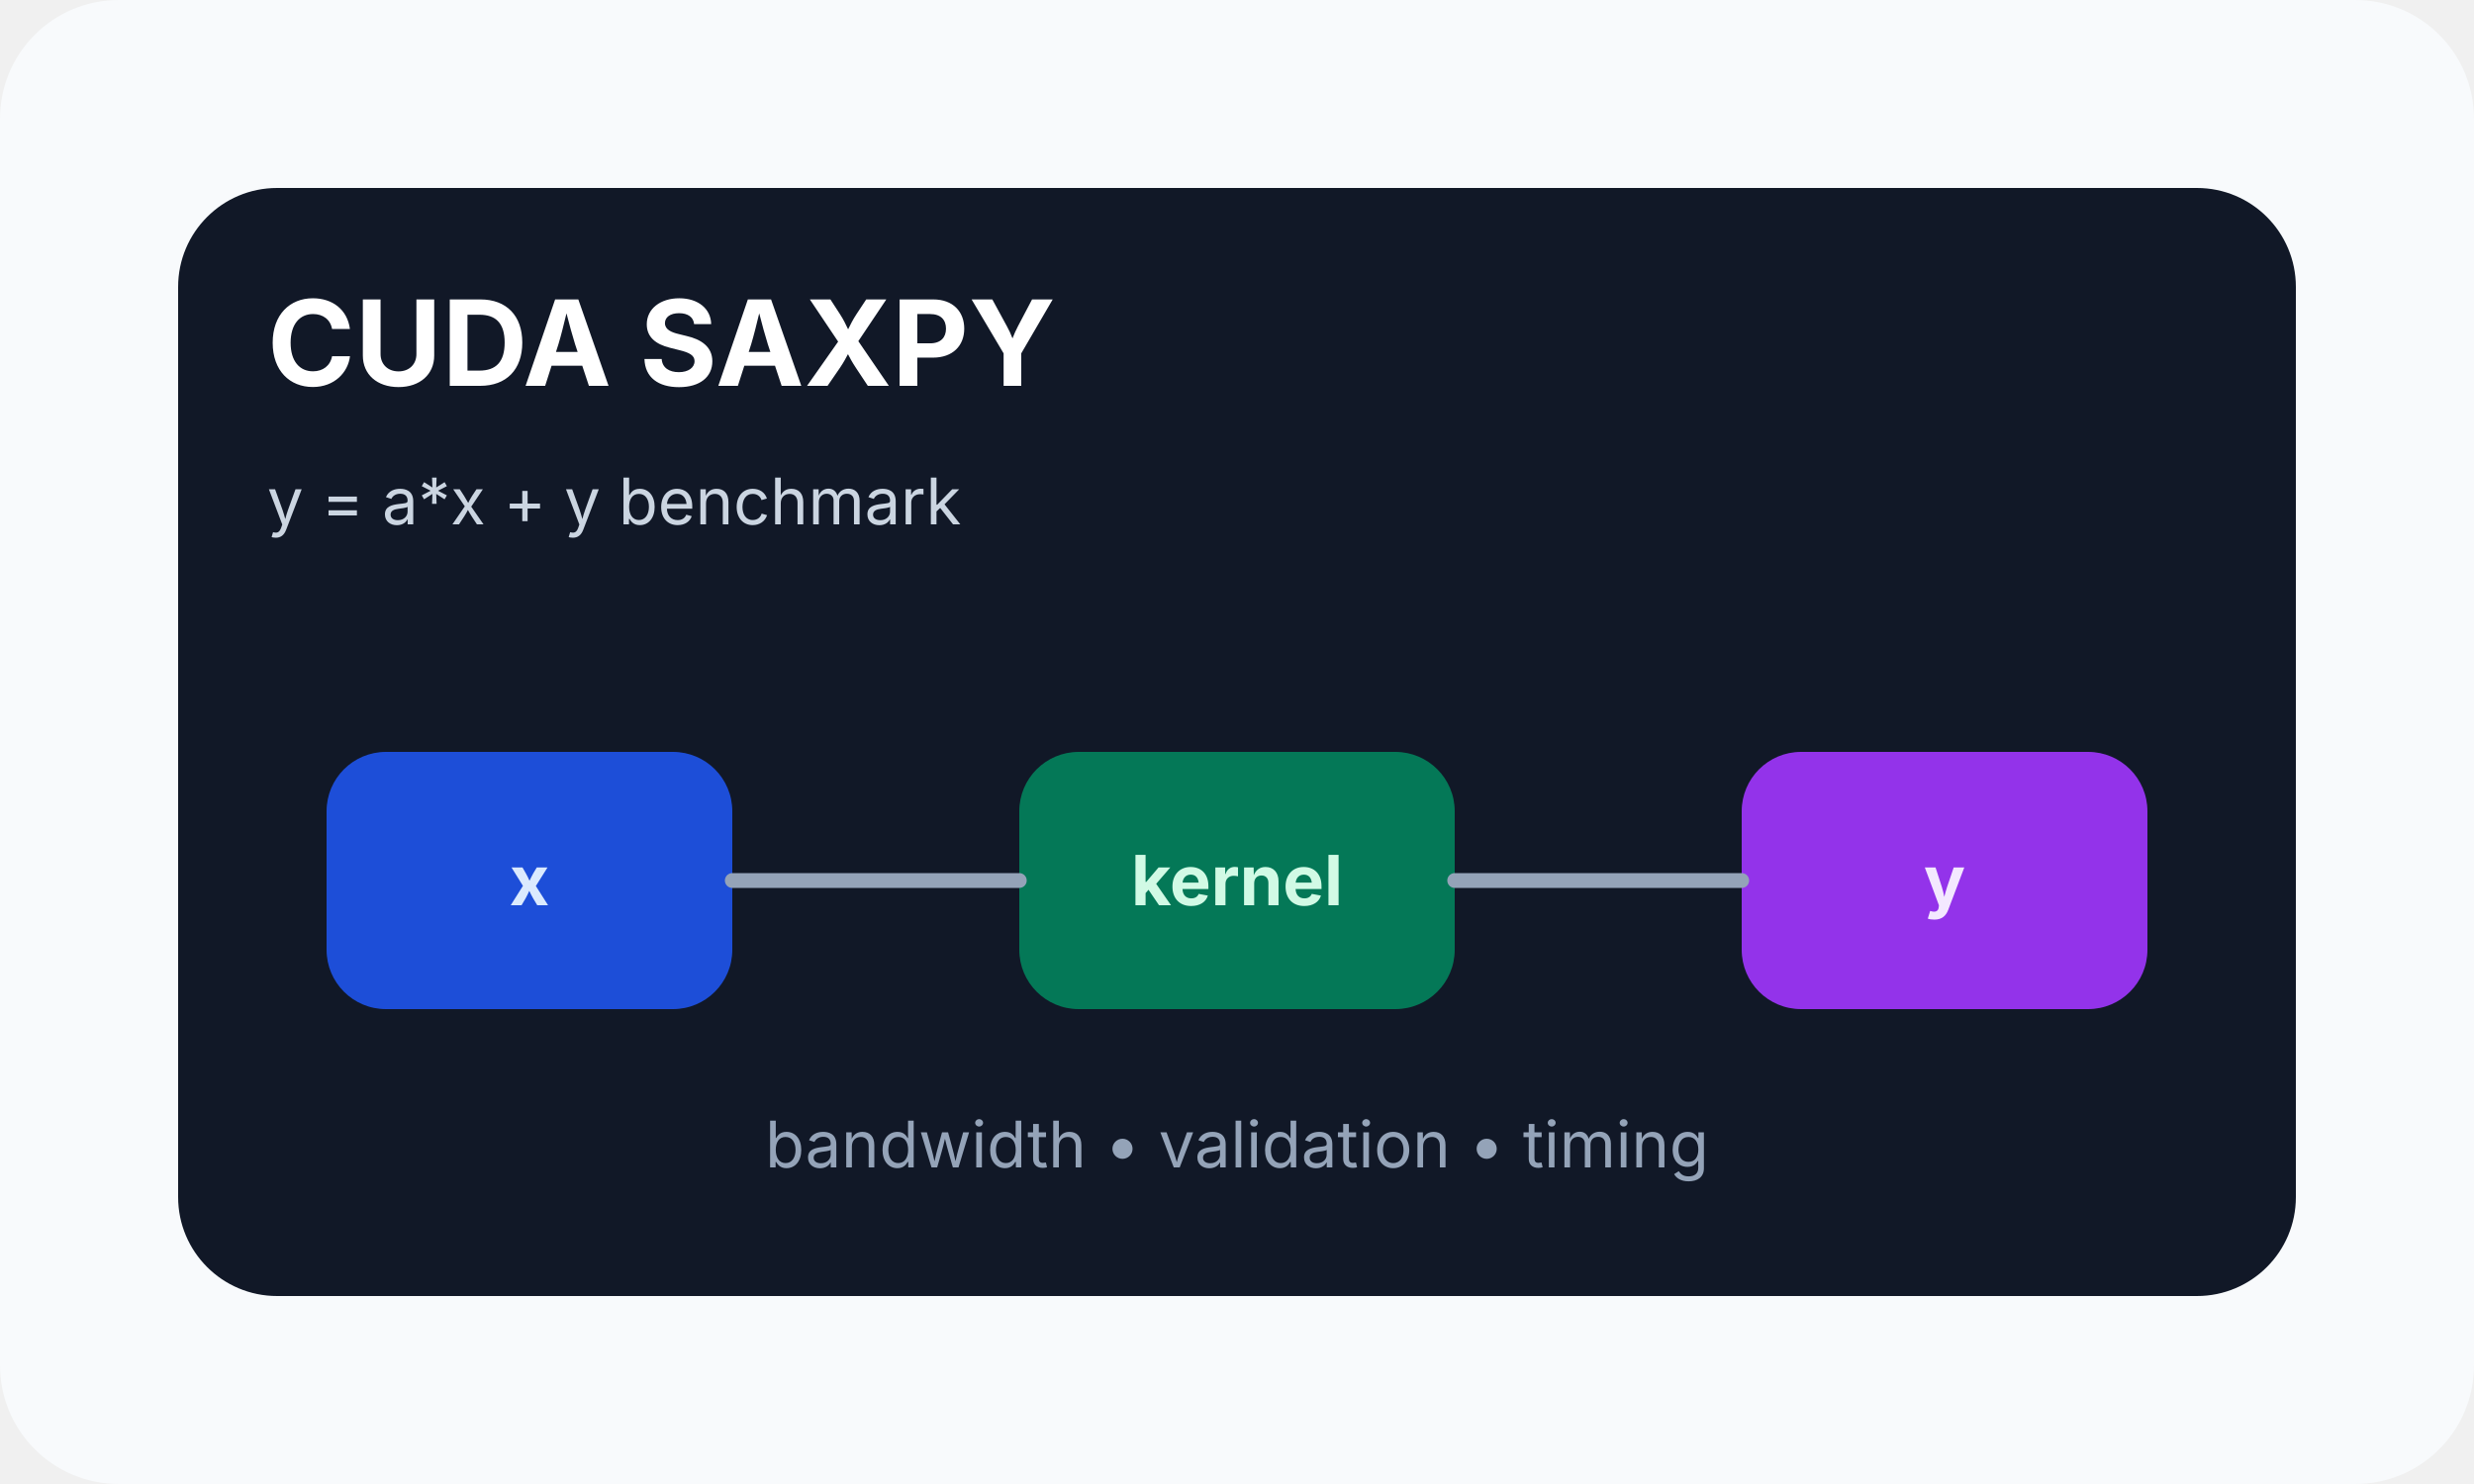
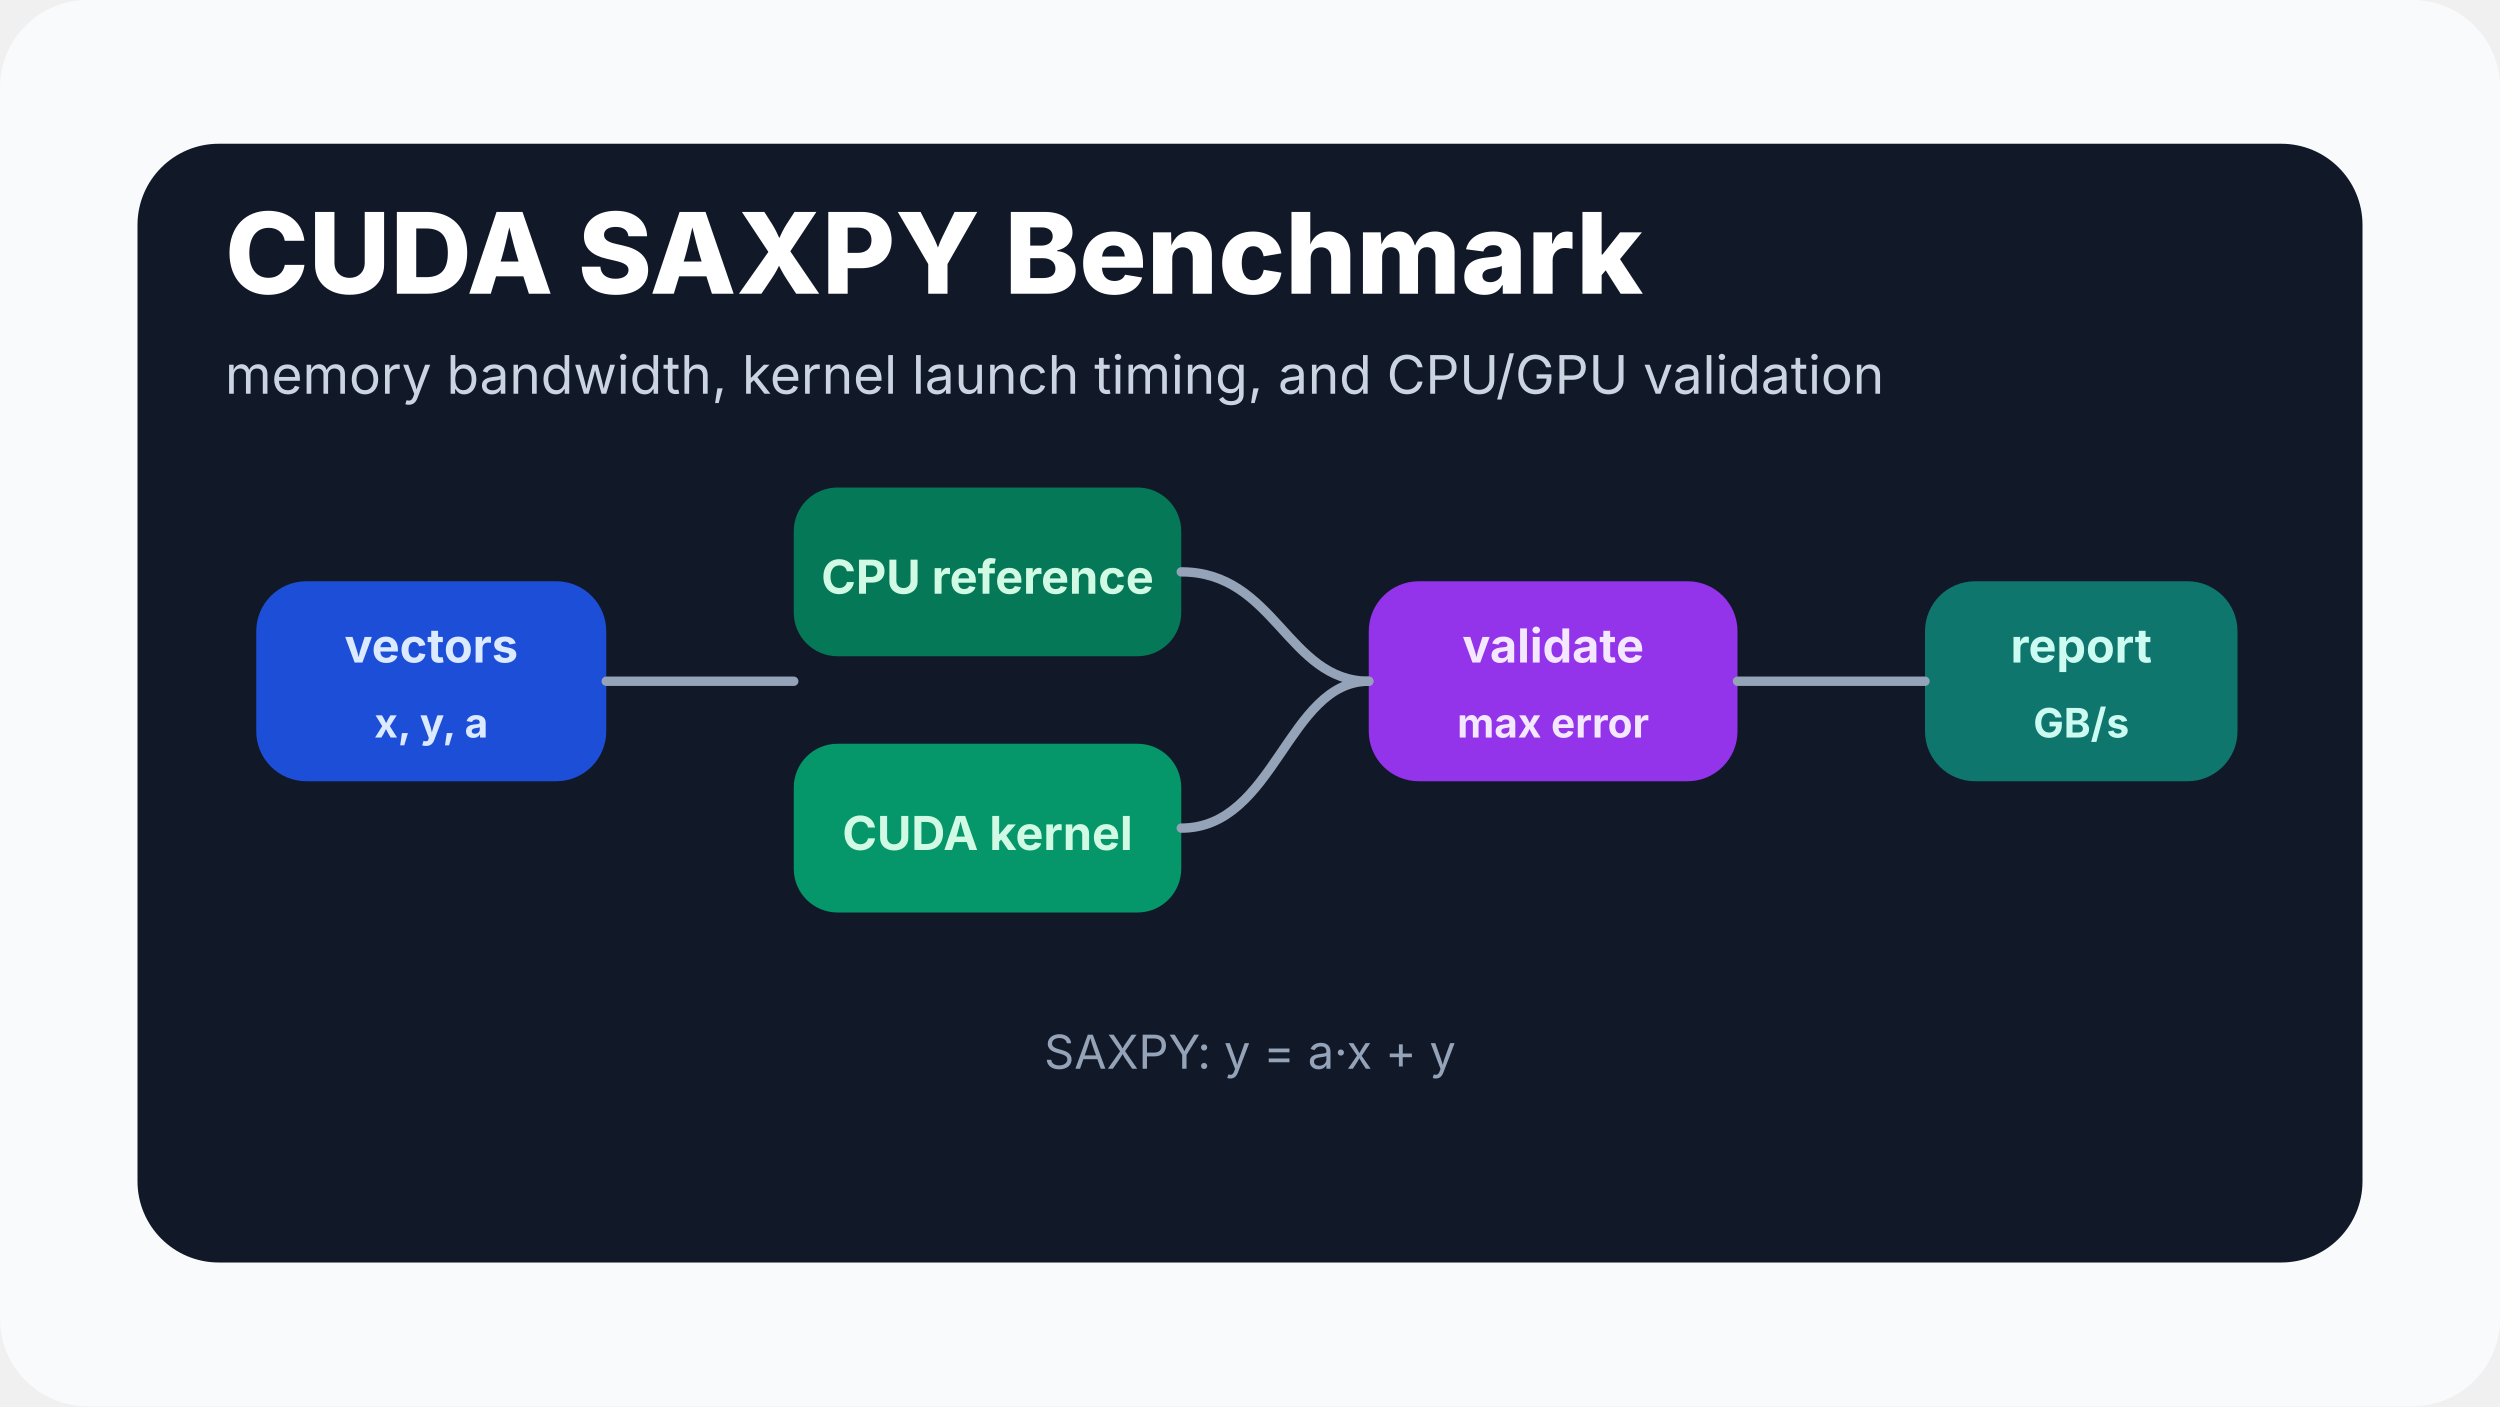
- <svg xmlns="http://www.w3.org/2000/svg" viewBox="0 0 500 300" role="img" aria-label="CUDA SAXPY benchmark">
-   <rect width="500" height="300" rx="24" fill="#f8fafc" />
-   <rect x="36" y="38" width="428" height="224" rx="20" fill="#111827" />
-   <text x="54" y="78" font-family="Inter, Arial, sans-serif" font-size="24" font-weight="700" fill="#ffffff">CUDA SAXPY</text>
-   <text x="54" y="106" font-family="Inter, Arial, sans-serif" font-size="13" fill="#cbd5e1">y = a*x + y benchmark</text>
-   <g font-family="Inter, Arial, sans-serif" font-size="14" font-weight="700" text-anchor="middle">
-     <rect x="66" y="152" width="82" height="52" rx="12" fill="#1d4ed8" />
-     <text x="107" y="183" fill="#dbeafe">x</text>
-     <rect x="206" y="152" width="88" height="52" rx="12" fill="#047857" />
-     <text x="250" y="183" fill="#d1fae5">kernel</text>
-     <rect x="352" y="152" width="82" height="52" rx="12" fill="#9333ea" />
-     <text x="393" y="183" fill="#f3e8ff">y</text>
+ <svg xmlns="http://www.w3.org/2000/svg" viewBox="0 0 800 450" role="img" aria-label="CUDA SAXPY benchmark pipeline">
+   <rect width="800" height="450" rx="28" fill="#f8fafc" />
+   <rect x="44" y="46" width="712" height="358" rx="26" fill="#111827" />
+   <text x="72" y="94" font-family="Inter, Arial, sans-serif" font-size="36" font-weight="800" fill="#ffffff">CUDA SAXPY Benchmark</text>
+   <text x="72" y="126" font-family="Inter, Arial, sans-serif" font-size="17" fill="#cbd5e1">memory bandwidth, kernel launch timing, and CPU/GPU validation</text>
+   <g font-family="Inter, Arial, sans-serif" text-anchor="middle" font-weight="700">
+     <rect x="82" y="186" width="112" height="64" rx="16" fill="#1d4ed8" />
+     <text x="138" y="212" font-size="15" fill="#dbeafe">vectors</text>
+     <text x="138" y="236" font-size="13" fill="#dbeafe">x, y, a</text>
+     <rect x="254" y="156" width="124" height="54" rx="14" fill="#047857" />
+     <text x="316" y="190" font-size="15" fill="#d1fae5">CPU reference</text>
+     <rect x="254" y="238" width="124" height="54" rx="14" fill="#059669" />
+     <text x="316" y="272" font-size="15" fill="#d1fae5">CUDA kernel</text>
+     <rect x="438" y="186" width="118" height="64" rx="16" fill="#9333ea" />
+     <text x="497" y="212" font-size="15" fill="#f3e8ff">validate</text>
+     <text x="497" y="236" font-size="13" fill="#f3e8ff">max error</text>
+     <rect x="616" y="186" width="100" height="64" rx="16" fill="#0f766e" />
+     <text x="666" y="212" font-size="15" fill="#ccfbf1">report</text>
+     <text x="666" y="236" font-size="13" fill="#ccfbf1">GB/s</text>
  </g>
-   <path d="M148 178h58M294 178h58" stroke="#94a3b8" stroke-width="3" fill="none" stroke-linecap="round" />
-   <text x="250" y="236" text-anchor="middle" font-family="Inter, Arial, sans-serif" font-size="13" fill="#94a3b8">bandwidth • validation • timing</text>
+   <g stroke="#94a3b8" stroke-width="3" fill="none" stroke-linecap="round">
+     <path d="M194 218h60" />
+     <path d="M378 183c30 0 34 35 60 35" />
+     <path d="M378 265c30 0 34-47 60-47" />
+     <path d="M556 218h60" />
+   </g>
+   <text x="400" y="342" text-anchor="middle" font-family="Inter, Arial, sans-serif" font-size="15" fill="#94a3b8">SAXPY: y = a·x + y</text>
</svg>
